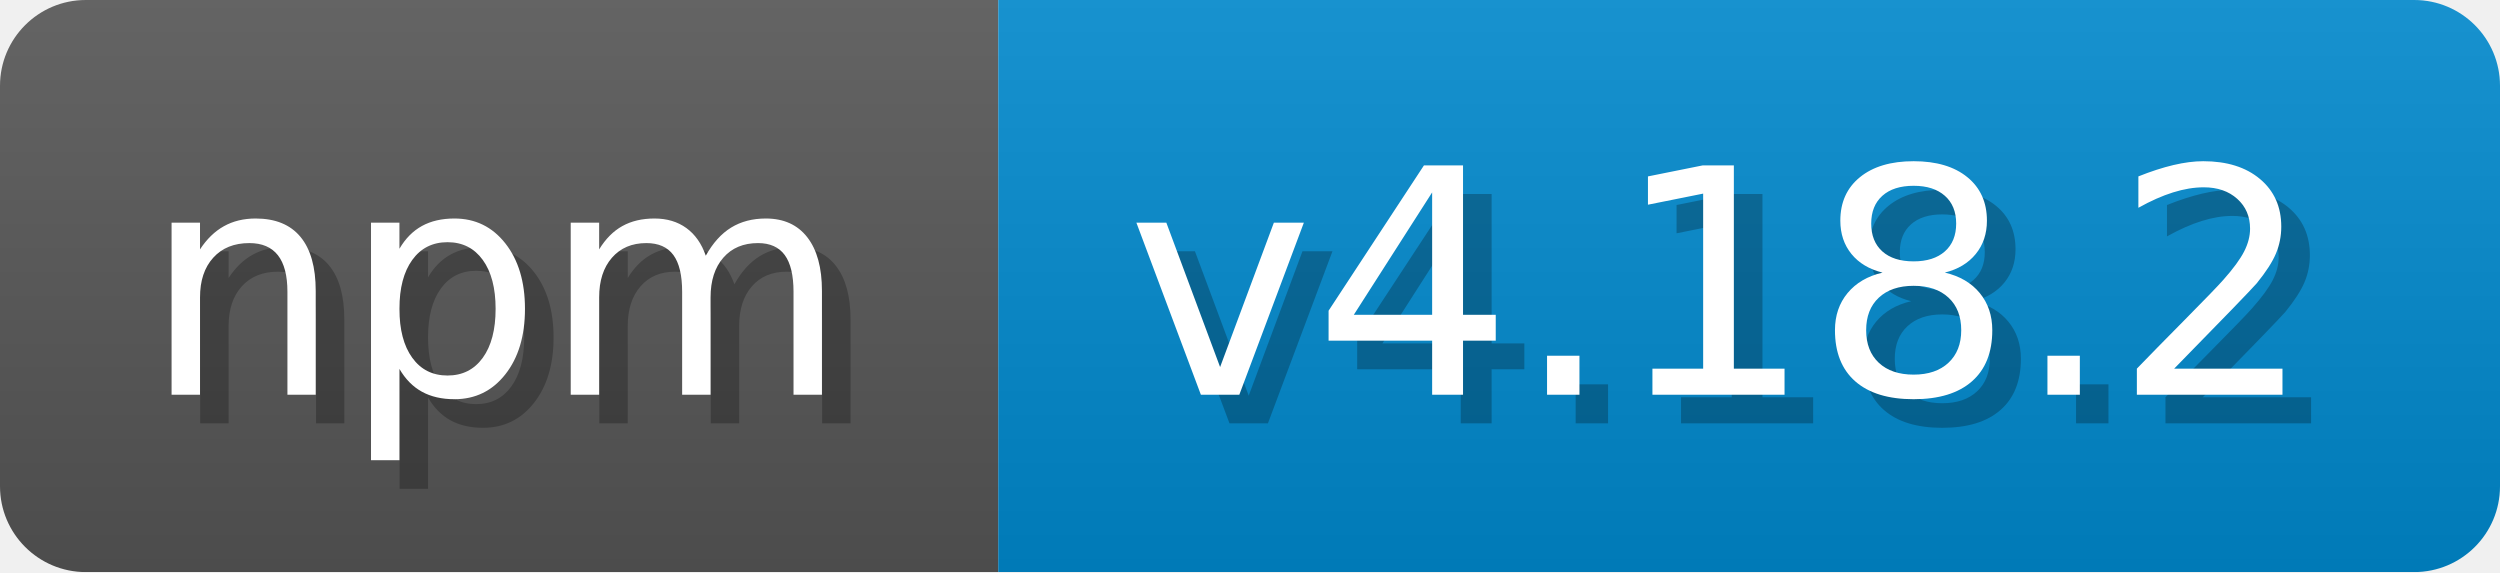
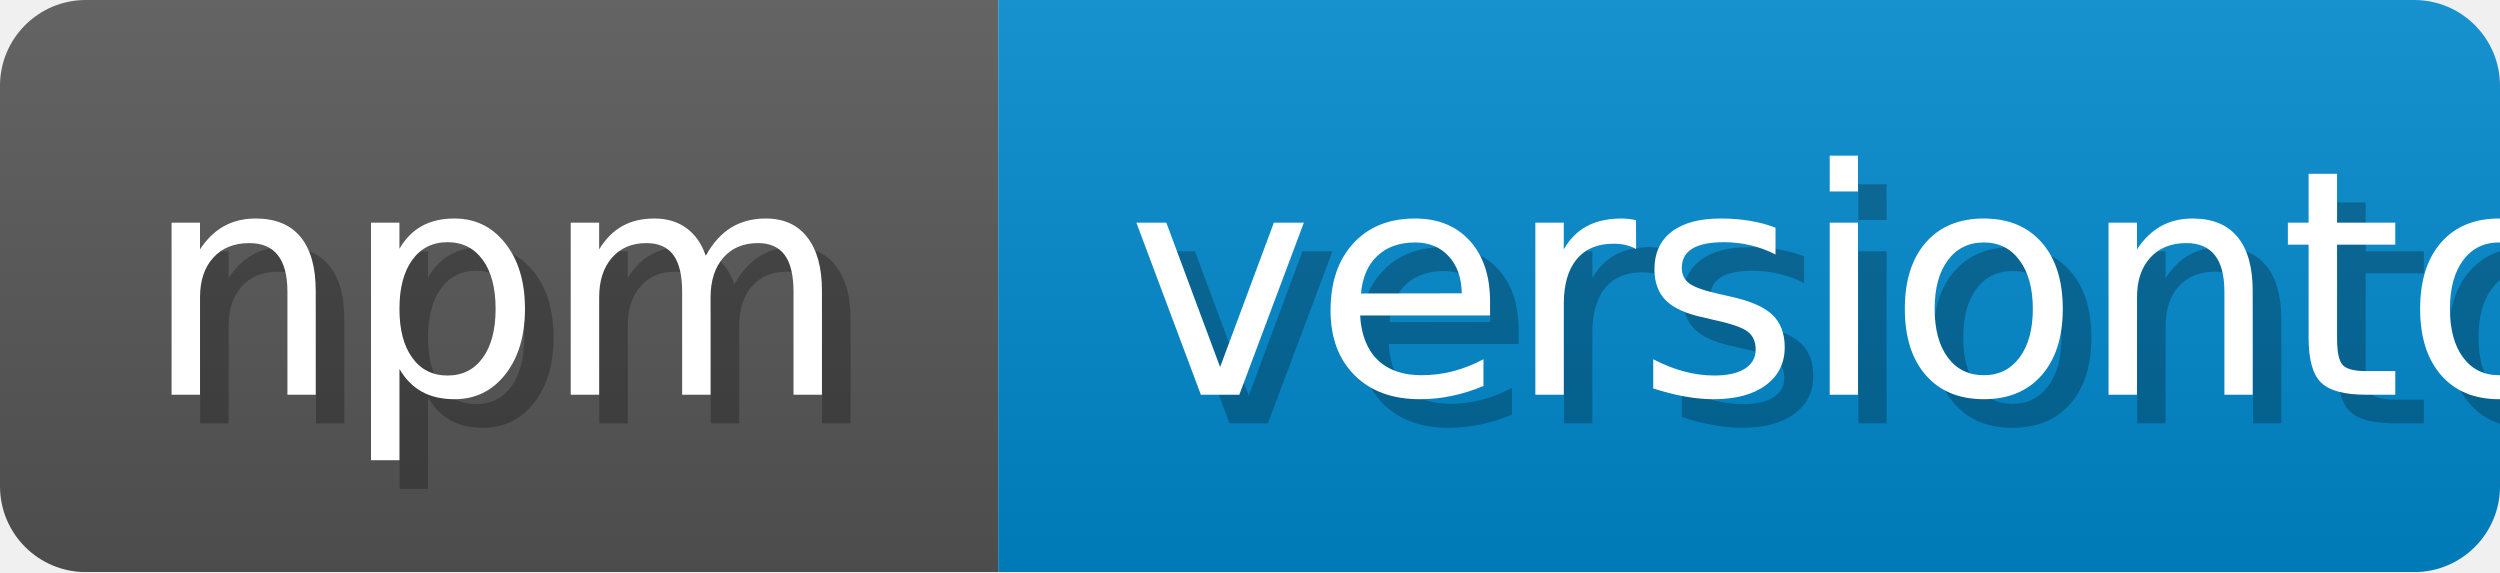
<svg xmlns="http://www.w3.org/2000/svg" width="87.4" height="20" viewBox="0 0 874 200" role="img" aria-label="npm: v4.18.2">
  <linearGradient id="a" x2="0" y2="100%">
    <stop offset="0" stop-opacity=".1" stop-color="#EEE" />
    <stop offset="1" stop-opacity=".1" />
  </linearGradient>
  <mask id="m">
    <rect width="874" height="200" rx="30" fill="#FFF" />
  </mask>
  <g mask="url(#m)">
    <rect width="349" height="200" fill="#555" />
    <rect width="525" height="200" fill="#08C" x="349" />
    <rect width="874" height="200" fill="url(#a)" />
  </g>
  <g aria-hidden="true" fill="#fff" text-anchor="start" font-family="Verdana,DejaVu Sans,sans-serif" font-size="110">
    <text x="60" y="148" textLength="249" fill="#000" opacity="0.25">npm</text>
    <text x="50" y="138" textLength="249">npm</text>
-     <text x="404" y="148" textLength="425" fill="#000" opacity="0.25">v4.18.2</text>
-     <text x="394" y="138" textLength="425">v4.18.2</text>
+     <text x="404" y="148" textLength="425" fill="#000" opacity="0.25">versiontoupdate</text>
+     <text x="394" y="138" textLength="425">versiontoupdate</text>
  </g>
</svg>
